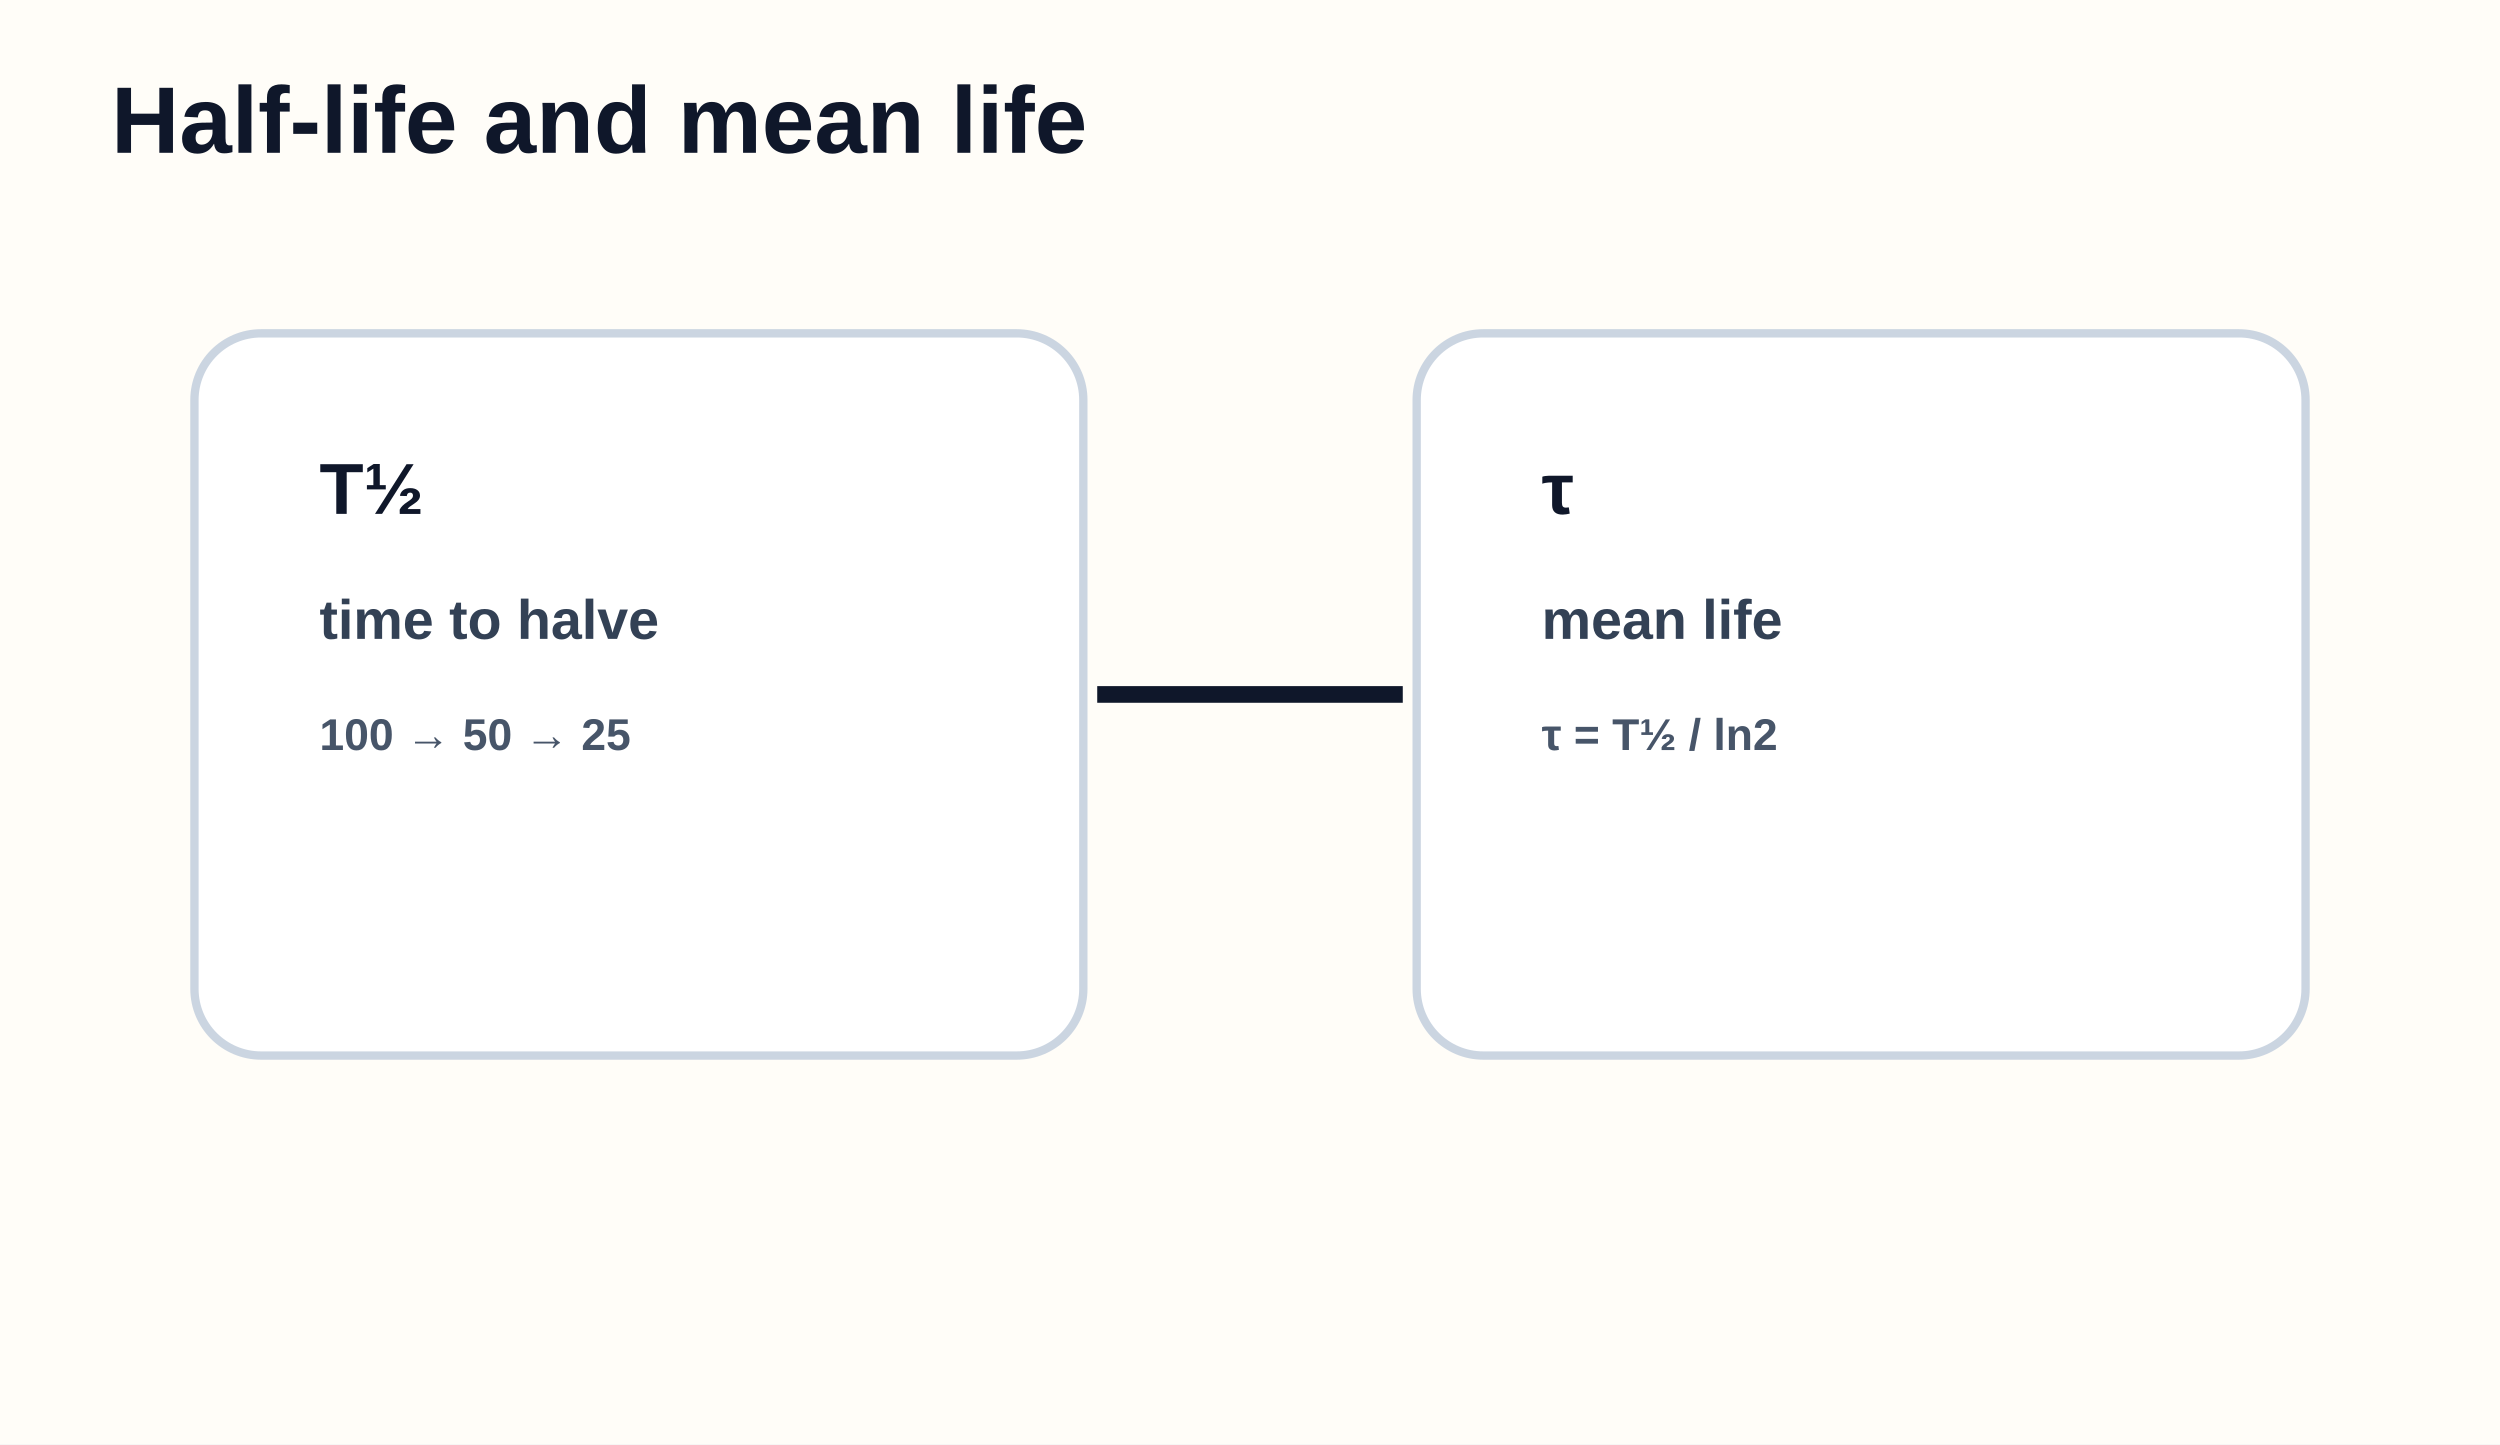
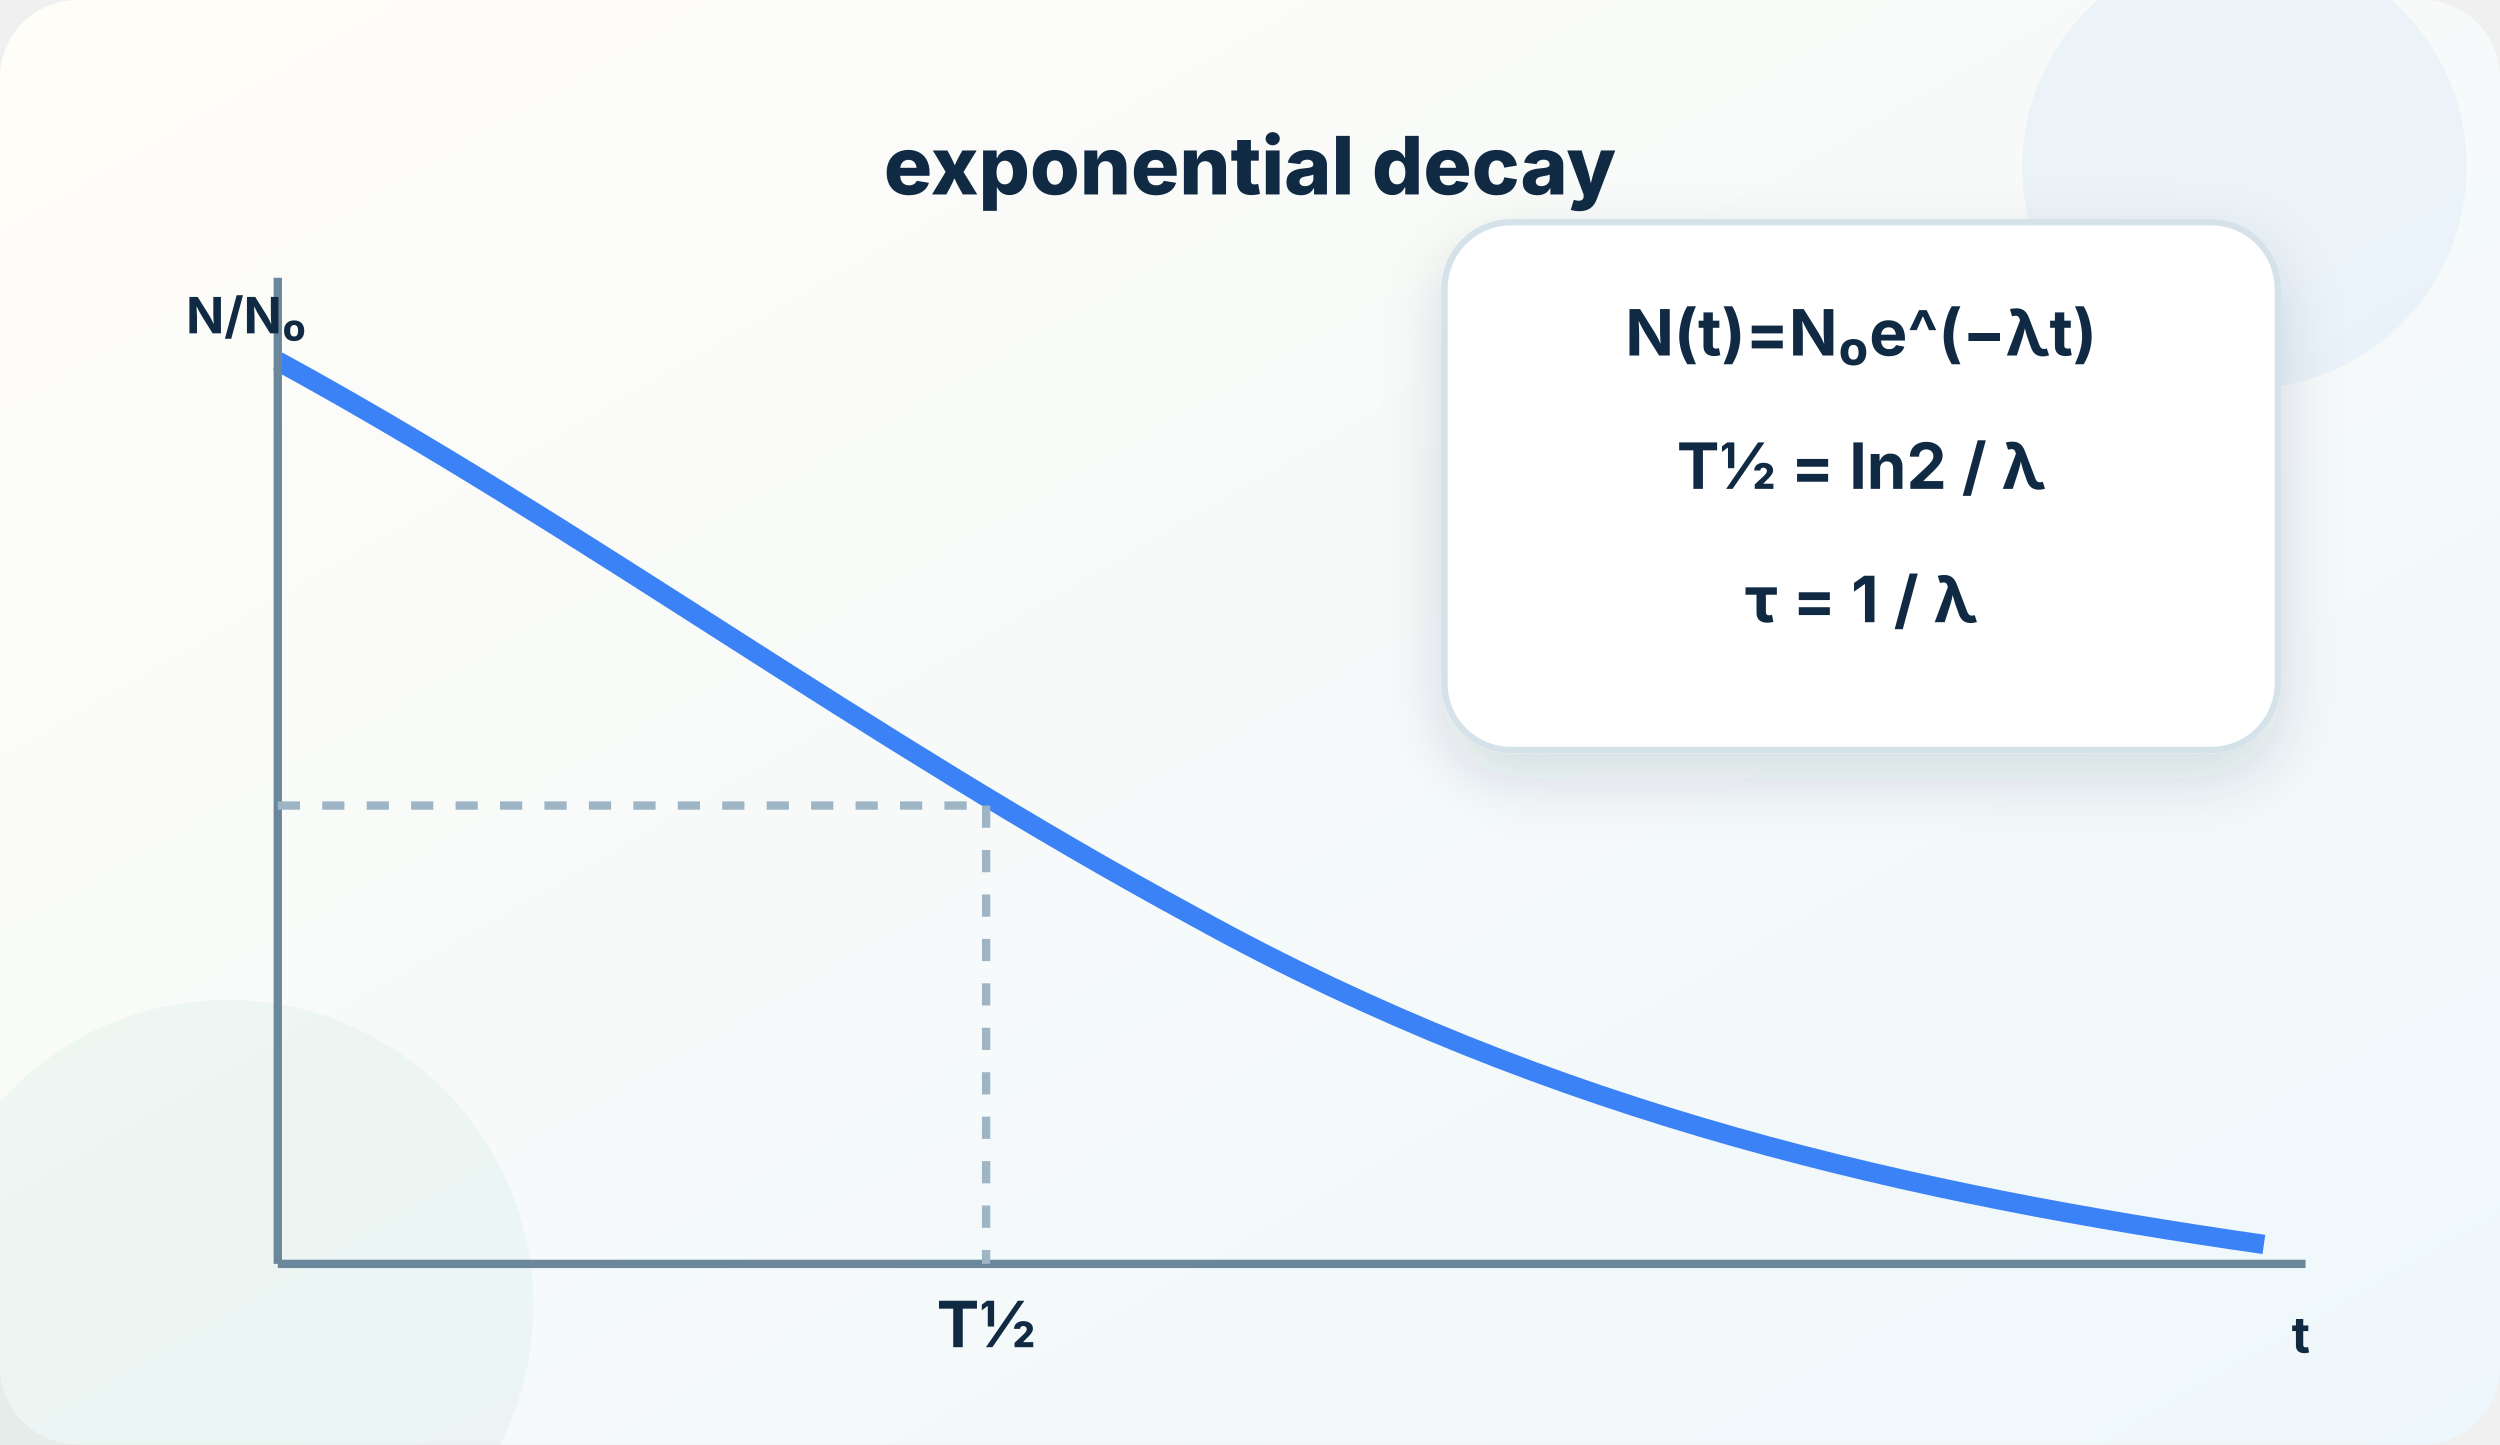
- <svg xmlns="http://www.w3.org/2000/svg" width="900" height="520" viewBox="0 0 900 520">
+ <svg xmlns="http://www.w3.org/2000/svg" width="900" height="520" viewBox="0 0 900 520" role="img">
  <defs>
-     <style>text{font-family:Arial,Helvetica,sans-serif;fill:#0f172a} .title{font-size:34px;font-weight:900} .label{font-size:26px;font-weight:800} .small{font-size:20px;font-weight:700;fill:#334155} .tiny{font-size:16px;font-weight:600;fill:#475569} .box{fill:#fff;stroke:#cbd5e1;stroke-width:3;rx:24} .p{fill:#fb923c} .n{fill:#38bdf8} .alpha{fill:#fde047} .beta{fill:#67e8f9} .orange{fill:#fb7185} .gamma{fill:#fed7aa} .green{fill:#bbf7d0} .purple{fill:#ddd6fe} .blue{fill:#bfdbfe} .dark{fill:#0f172a}</style>
+     <linearGradient id="bg" x1="0" x2="1" y1="0" y2="1">
+       <stop offset="0" stop-color="#fffdf8" />
+       <stop offset="1" stop-color="#eef7fb" />
+     </linearGradient>
+     <linearGradient id="card" x1="0" x2="1">
+       <stop offset="0" stop-color="#ffffff" />
+       <stop offset="1" stop-color="#f8fbfd" />
+     </linearGradient>
+     <filter id="shadow" x="-20%" y="-20%" width="140%" height="140%">
+       <feDropShadow dx="0" dy="9" stdDeviation="11" flood-color="#17324d" flood-opacity="0.14" />
+     </filter>
+     <filter id="soft" x="-30%" y="-30%" width="160%" height="160%">
+       <feGaussianBlur stdDeviation="7" />
+     </filter>
+     <style>
+     text{font-family:Inter,Arial,Helvetica,sans-serif;fill:#102a43}
+     .big{font-size:42px;font-weight:850}
+     .mid{font-size:29px;font-weight:800}
+     .label{font-size:23px;font-weight:750}
+     .small{font-size:18px;font-weight:700}
+     .tiny{font-size:15px;font-weight:650}
+     .muted{fill:#52697d}
+     .panel{fill:url(#card);stroke:#d5e2ea;stroke-width:2.5;filter:url(#shadow)}
+     .thin{stroke:#6b879c;stroke-width:3;fill:none;stroke-linecap:round;stroke-linejoin:round}
+     .arrow{stroke:#3b82f6;stroke-width:6;fill:none;stroke-linecap:round;stroke-linejoin:round}
+   </style>
  </defs>
-   <rect width="900" height="520" fill="#fffdf8" />
-   <text x="40" y="55" class="title">Half-life and mean life</text>
-   <rect class="box" x="70" y="120" width="320" height="260" />
-   <text class="label" x="115" y="185">T½</text>
-   <text class="small" x="115" y="230">time to halve</text>
-   <text class="tiny" x="115" y="270">100 → 50 → 25</text>
-   <rect class="box" x="510" y="120" width="320" height="260" />
-   <text class="label" x="555" y="185">τ</text>
-   <text class="small" x="555" y="230">mean life</text>
-   <text class="tiny" x="555" y="270">τ = T½ / ln2</text>
-   <path d="M395 250 L505 250" stroke="#0f172a" stroke-width="6" />
-   <text class="small" x="365" y="430" />
+   <rect width="900" height="520" rx="28" fill="url(#bg)" />
+   <circle cx="808" cy="60" r="80" fill="#3b82f6" opacity="0.06" />
+   <circle cx="82" cy="470" r="110" fill="#3aa17e" opacity="0.055" />
+   <path d="M100 130 C210 190 310 265 430 330 C560 402 690 430 815 448" stroke="#3b82f6" stroke-width="7" fill="none" />
+   <line x1="100" y1="100" x2="100" y2="455" stroke="#6b879c" stroke-width="3" />
+   <line x1="100" y1="455" x2="830" y2="455" stroke="#6b879c" stroke-width="3" />
+   <text x="67" y="120" class="small">N/N₀</text>
+   <text x="825" y="487" class="small">t</text>
+   <line x1="100" y1="290" x2="355" y2="290" stroke="#9eb5c5" stroke-dasharray="8 8" stroke-width="3" />
+   <line x1="355" y1="290" x2="355" y2="455" stroke="#9eb5c5" stroke-dasharray="8 8" stroke-width="3" />
+   <text x="355" y="485" text-anchor="middle" class="label">T½</text>
+   <rect x="520" y="80" width="300" height="190" rx="24" fill="#ffffff" stroke="#d5e2ea" stroke-width="2.3" filter="url(#shadow)" />
+   <text x="670" y="128" text-anchor="middle" class="label">N(t)=N₀e^(−λt)</text>
+   <text x="670" y="176" text-anchor="middle" class="label">T½ = ln2 / λ</text>
+   <text x="670" y="224" text-anchor="middle" class="label">τ = 1 / λ</text>
+   <text x="450" y="70" text-anchor="middle" class="mid">exponential decay</text>
</svg>
